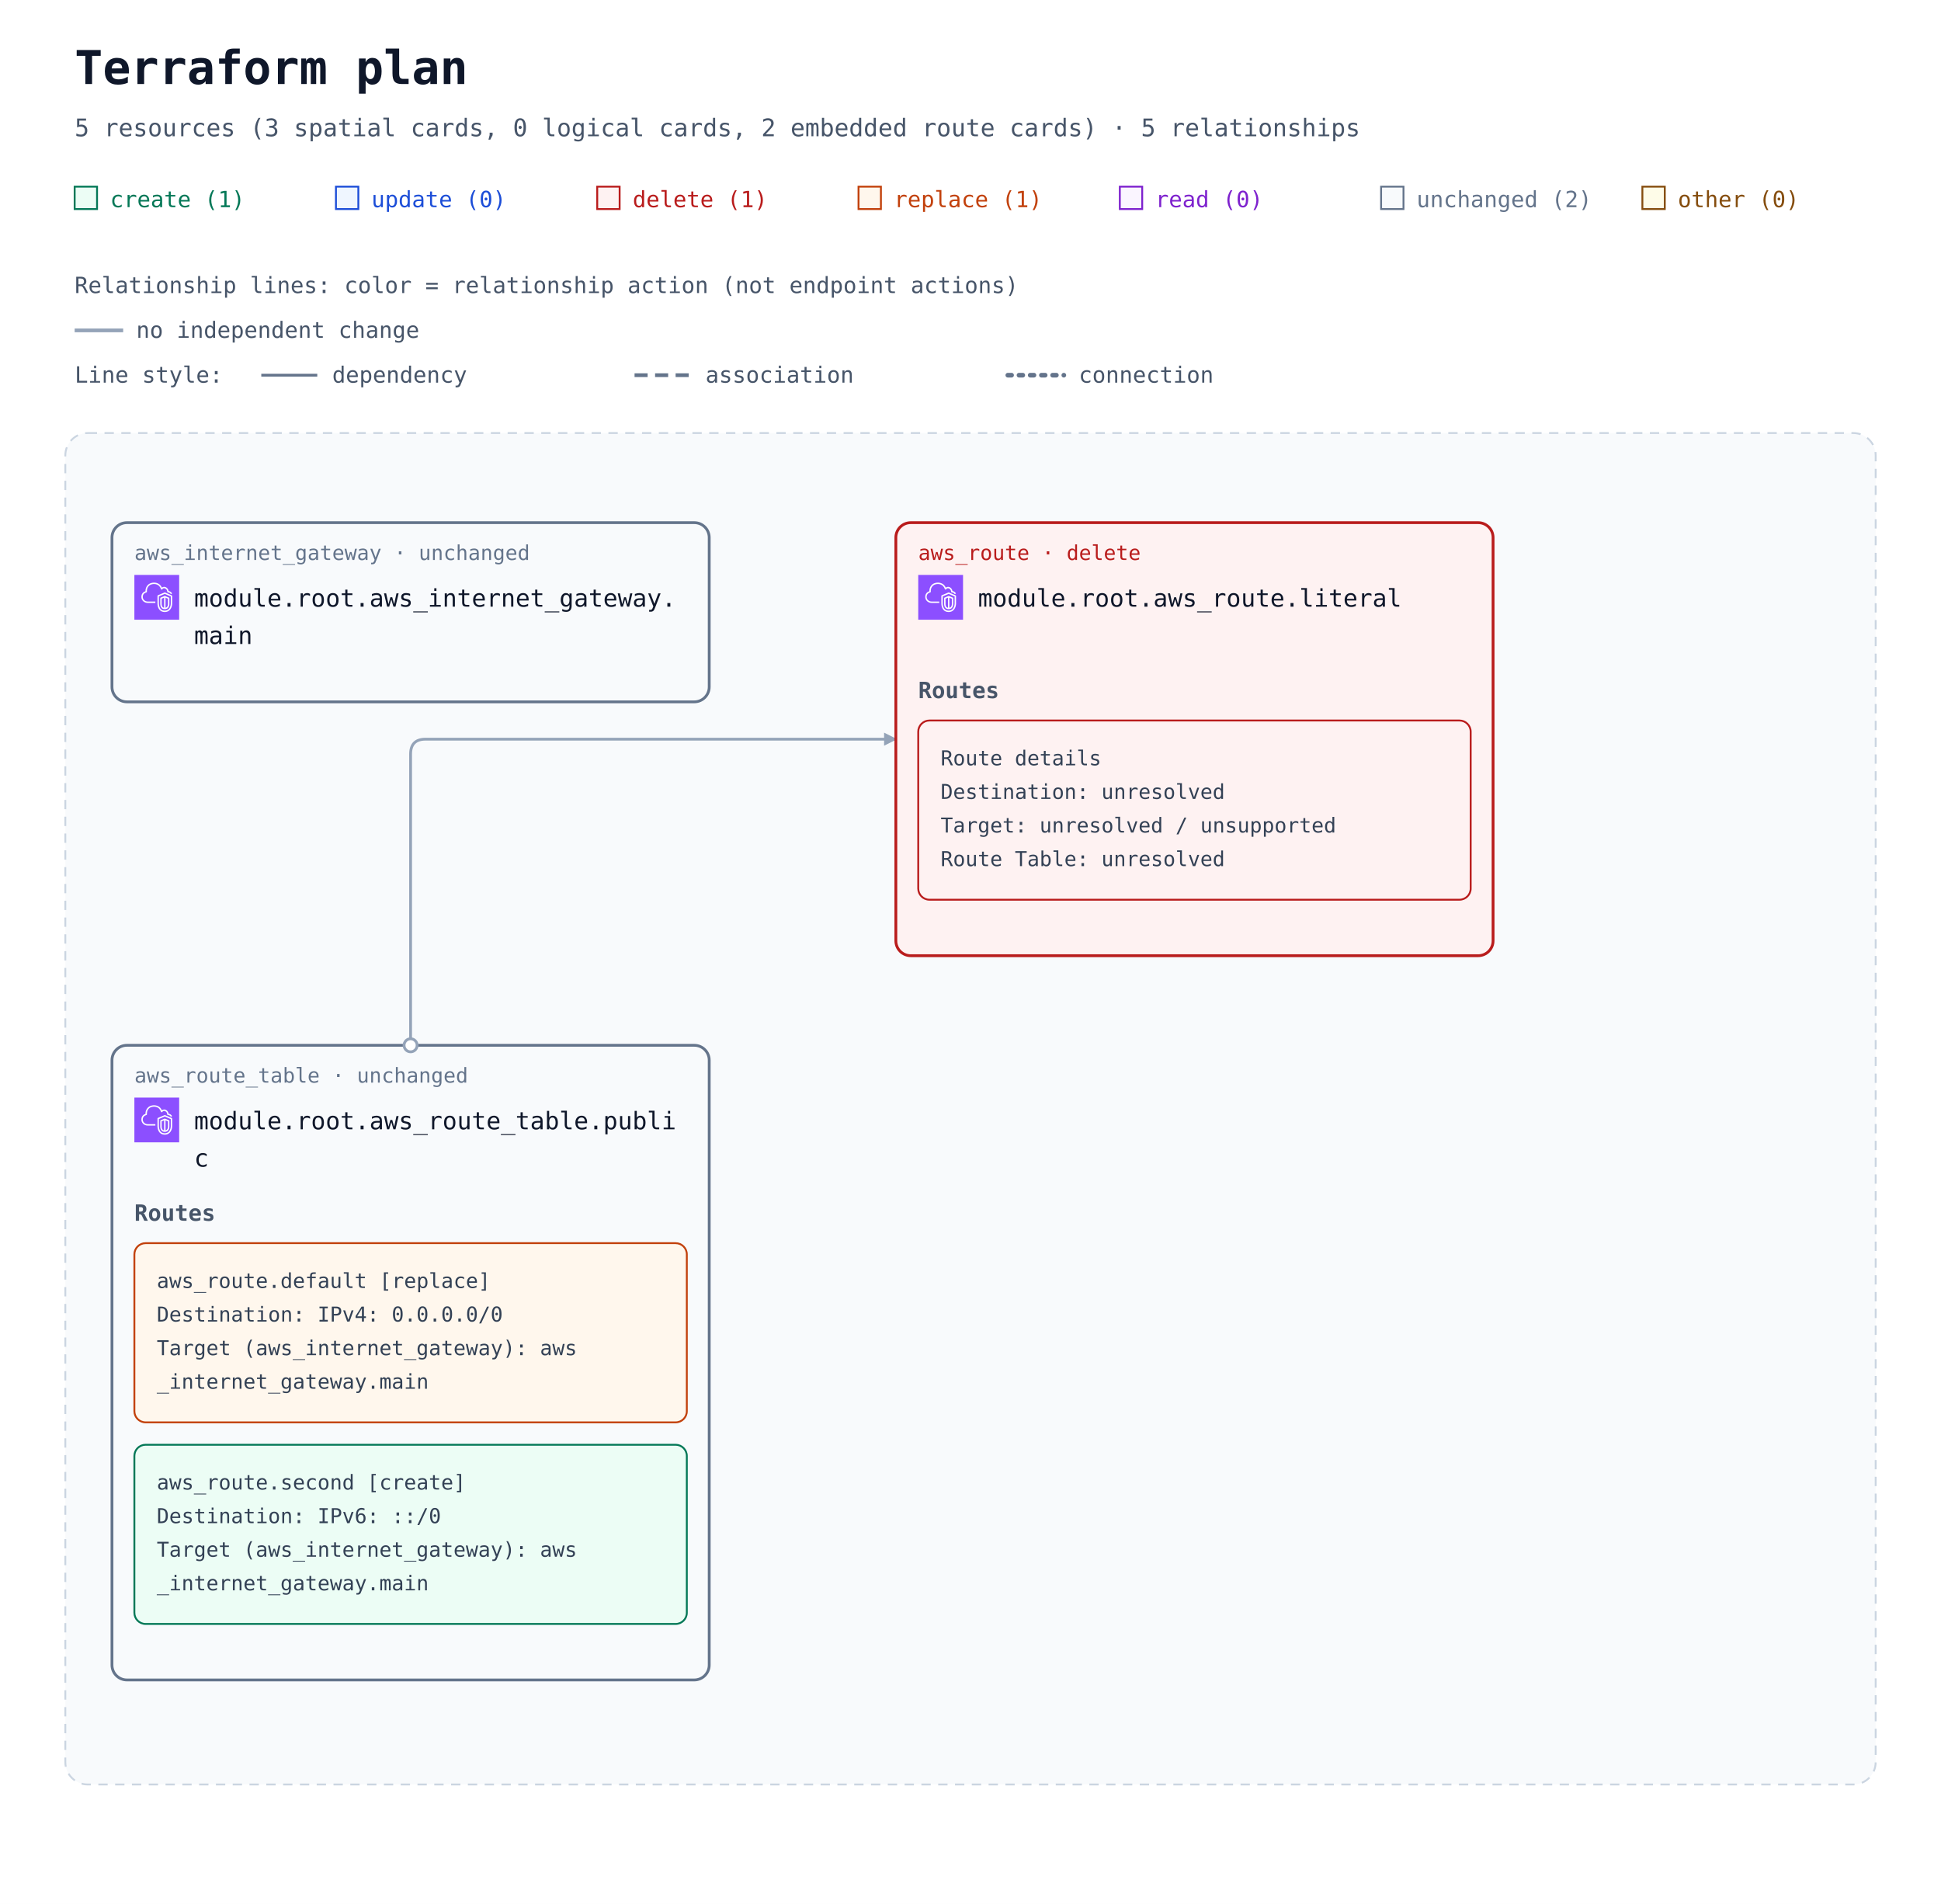
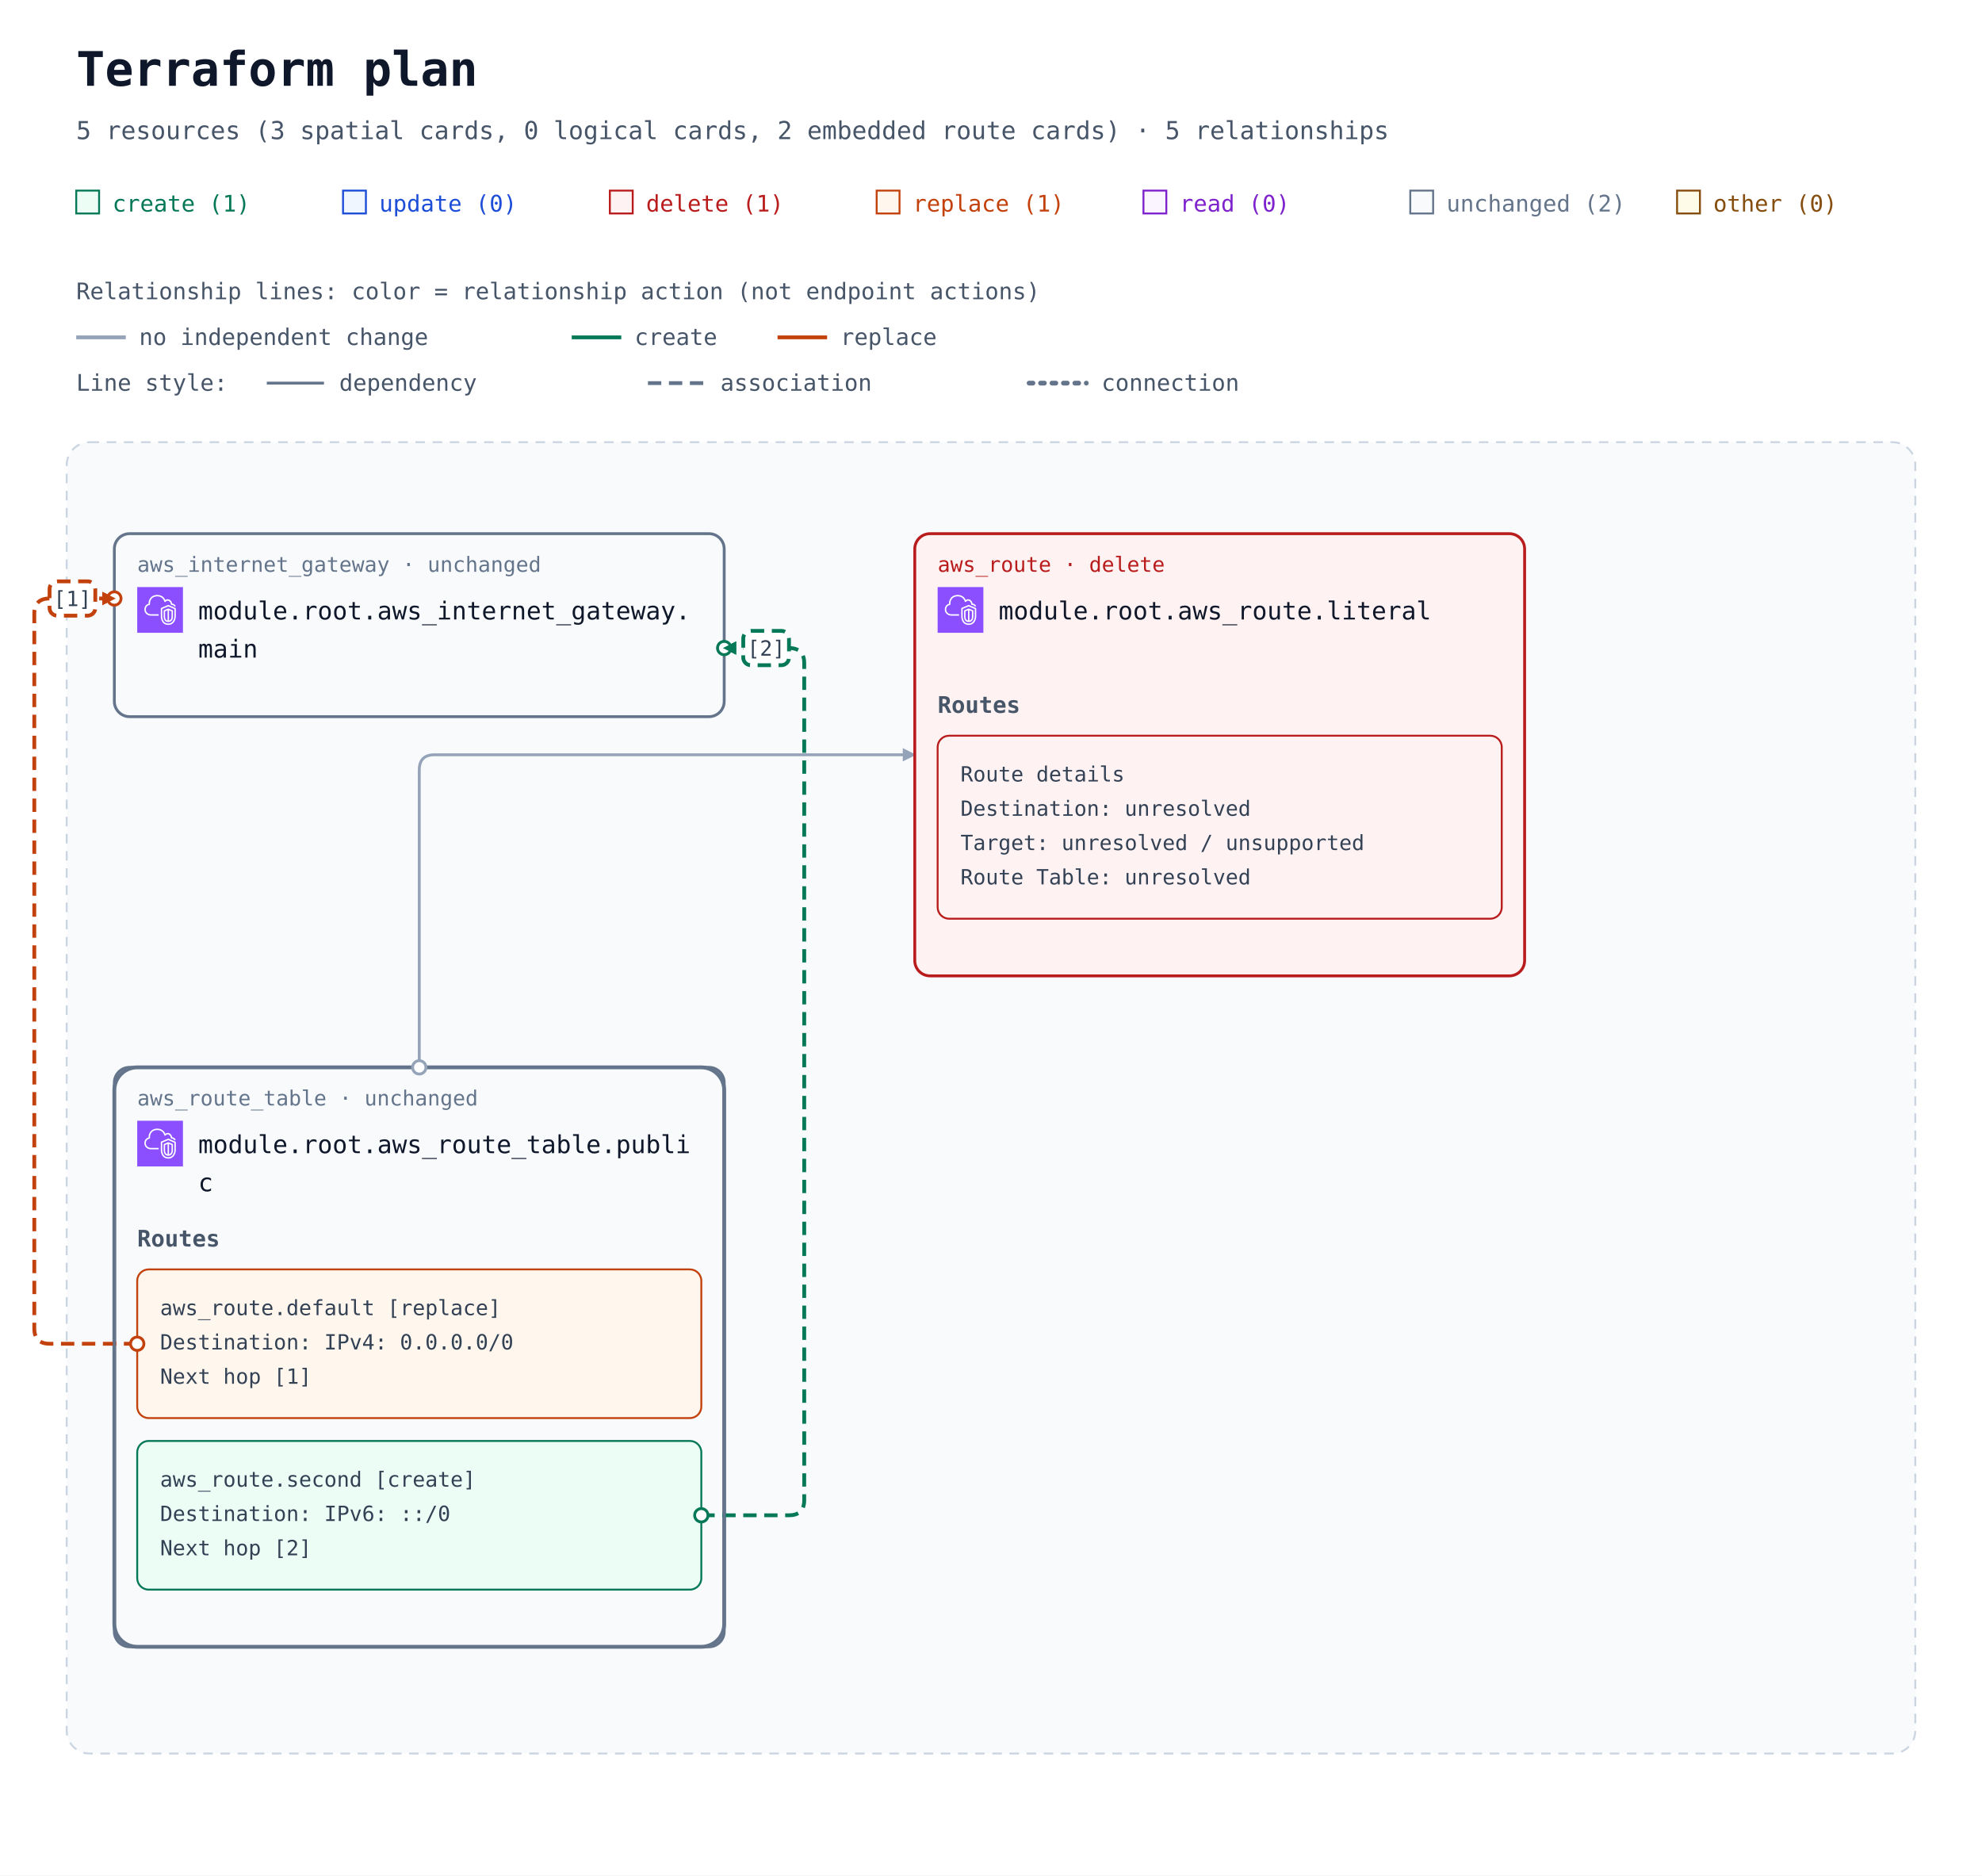
- <svg xmlns="http://www.w3.org/2000/svg" width="1040" height="1020" viewBox="0 0 1040 1020" role="img" aria-labelledby="title description">
+ <svg xmlns="http://www.w3.org/2000/svg" width="1040" height="984" viewBox="0 0 1040 984" role="img" aria-labelledby="title description">
  <defs>
    <marker id="arrow" viewBox="0 0 10 10" refX="9" refY="5" markerWidth="7" markerHeight="7" markerUnits="userSpaceOnUse" orient="auto-start-reverse">
      <path d="M 0 0 L 10 5 L 0 10 z" fill="#94a3b8" />
+     </marker>
+     <marker id="arrow-create" viewBox="0 0 10 10" refX="9" refY="5" markerWidth="7" markerHeight="7" markerUnits="userSpaceOnUse" orient="auto-start-reverse">
+       <path d="M 0 0 L 10 5 L 0 10 z" fill="#047857" />
+     </marker>
+     <marker id="arrow-replace" viewBox="0 0 10 10" refX="9" refY="5" markerWidth="7" markerHeight="7" markerUnits="userSpaceOnUse" orient="auto-start-reverse">
+       <path d="M 0 0 L 10 5 L 0 10 z" fill="#c2410c" />
    </marker>
    <symbol id="planorama-icon-aws-vpc" viewBox="0 0 64 64">
      <g>
        <g id="planorama-icon-aws-vpc-local-49636f6e2d4172636869746563747572652f34382f417263685f416d617a6f6e2d5669727475616c2d507269766174652d436c6f75645f3438" stroke="none" stroke-width="1" fill="none" fill-rule="evenodd">
          <g id="planorama-icon-aws-vpc-local-49636f6e2d4172636869746563747572652d42472f34382f4e6574776f726b696e672d436f6e74656e742d44656c6976657279" fill="#8C4FFF">
            <rect id="planorama-icon-aws-vpc-local-52656374616e676c65" x="0" y="0" width="64" height="64" />
          </g>
          <path d="M48,33.977 L44.499,32.508 L44.499,46.878 C47.906,46.147 47.998,42.181 48,41.995 L48,33.977 Z M42.499,46.923 L42.499,32.508 L39,33.977 L39,42.004 C39.008,42.466 39.183,46.339 42.499,46.923 L42.499,46.923 Z M43.112,30.082 C43.358,29.977 43.638,29.978 43.886,30.081 L49.387,32.39 C49.759,32.546 50,32.909 50,33.312 L50,42.004 C49.978,44.431 48.562,49.004 43.37,49.004 C38.393,49.004 37.026,44.432 37,42.015 L37,33.312 C37,32.909 37.241,32.546 37.613,32.39 L43.112,30.082 Z M52,30.792 L43.492,27.092 L35,30.668 L35,41.025 C34.999,41.09 34.963,46.009 37.807,48.894 C39.187,50.294 41.059,51.004 43.37,51.004 C51.808,51.004 51.996,41.425 52,41.018 L52,30.792 Z M54,30.136 L54,41.025 C53.973,45.173 51.716,53.004 43.37,53.004 C40.498,53.004 38.145,52.09 36.373,50.288 C32.941,46.797 32.996,41.243 33,41.008 L33,30.004 C33,29.602 33.241,29.238 33.612,29.082 L43.111,25.082 C43.363,24.976 43.647,24.978 43.897,25.087 L53.398,29.219 C53.764,29.378 54,29.738 54,30.136 L54,30.136 Z M19,38.004 L30,38.004 L30,40.004 L19,40.004 C14.216,40.004 10.271,36.483 10.02,31.988 C10.002,31.813 10,31.599 10,31.385 C10,26.086 13.654,24.038 15.919,23.278 C15.902,23.063 15.891,22.843 15.891,22.626 C15.891,18.039 18.658,13.701 22.621,12.079 C27.58,10.049 33.235,10.937 36.695,14.285 C37.718,15.282 38.604,16.596 39.343,18.206 C40.299,17.422 41.392,17.004 42.523,17.004 C45.234,17.004 48.281,19.296 48.9,23.062 C51.069,23.344 52.936,24.639 53.896,26.582 L52.104,27.469 C51.34,25.925 49.806,25.004 48,25.004 C47.471,25.004 47.033,24.591 47.002,24.063 C46.807,20.762 44.275,19.004 42.523,19.004 C41.55,19.004 40.582,19.574 39.797,20.608 C39.575,20.899 39.215,21.048 38.852,20.993 C38.49,20.938 38.187,20.691 38.062,20.348 C37.327,18.346 36.398,16.789 35.302,15.72 C32.406,12.917 27.615,12.196 23.379,13.93 C19.775,15.405 17.891,19.421 17.891,22.626 C17.891,23.026 17.947,23.503 17.993,23.886 C18.053,24.386 17.73,24.853 17.24,24.975 C15.283,25.459 12,26.937 12,31.385 C12,31.535 11.998,31.685 12.013,31.836 C12.209,35.312 15.276,38.004 19,38.004 L19,38.004 Z" id="planorama-icon-aws-vpc-local-416d617a6f6e2d5669727475616c2d507269766174652d436c6f75645f49636f6e5f34385f5371756964" fill="#FFFFFF" />
        </g>
      </g>
    </symbol>
  </defs>
  <rect width="100%" height="100%" fill="#ffffff" />
  <g font-family="ui-monospace, SFMono-Regular, Consolas, monospace">
    <text x="40" y="45" font-size="25" font-weight="700" fill="#0f172a">Terraform plan</text>
    <text x="40" y="73" font-size="13" fill="#475569">5 resources (3 spatial cards, 0 logical cards, 2 embedded route cards) · 5 relationships</text>
    <rect x="40" y="100" width="12" height="12" fill="#ecfdf5" stroke="#047857" />
    <text x="59" y="111" font-size="12" fill="#047857">create (1)</text>
    <rect x="180" y="100" width="12" height="12" fill="#eff6ff" stroke="#1d4ed8" />
    <text x="199" y="111" font-size="12" fill="#1d4ed8">update (0)</text>
    <rect x="320" y="100" width="12" height="12" fill="#fef2f2" stroke="#b91c1c" />
    <text x="339" y="111" font-size="12" fill="#b91c1c">delete (1)</text>
    <rect x="460" y="100" width="12" height="12" fill="#fff7ed" stroke="#c2410c" />
    <text x="479" y="111" font-size="12" fill="#c2410c">replace (1)</text>
    <rect x="600" y="100" width="12" height="12" fill="#faf5ff" stroke="#7e22ce" />
    <text x="619" y="111" font-size="12" fill="#7e22ce">read (0)</text>
    <rect x="740" y="100" width="12" height="12" fill="#f8fafc" stroke="#64748b" />
    <text x="759" y="111" font-size="12" fill="#64748b">unchanged (2)</text>
    <rect x="880" y="100" width="12" height="12" fill="#fefce8" stroke="#854d0e" />
    <text x="899" y="111" font-size="12" fill="#854d0e">other (0)</text>
    <g id="relationship-legend" font-size="12" fill="#475569">
      <text x="40" y="157">Relationship lines: color = relationship action (not endpoint actions)</text>
      <path d="M 40 177 H 66" stroke="#94a3b8" stroke-width="2" />
      <text x="73" y="181">no independent change</text>
+       <path d="M 300 177 H 326" stroke="#047857" stroke-width="2" />
+       <text x="333" y="181">create</text>
+       <path d="M 408 177 H 434" stroke="#c2410c" stroke-width="2" />
+       <text x="441" y="181">replace</text>
      <text x="40" y="205">Line style:</text>
      <path d="M 140 201 H 170" stroke="#64748b" stroke-width="1.5" />
      <text x="178" y="205">dependency</text>
      <path d="M 340 201 H 370" stroke="#64748b" stroke-width="2" stroke-dasharray="7 4" />
      <text x="378" y="205">association</text>
      <path d="M 540 201 H 570" stroke="#64748b" stroke-width="2.5" stroke-dasharray="2 4" stroke-linecap="round" />
      <text x="578" y="205">connection</text>
    </g>
    <g transform="translate(0 72)">
      <g data-architecture="true" transform="translate(0 0)">
-         <rect x="35" y="160" width="970" height="724" rx="12" fill="#f8fafc" stroke="#cbd5e1" stroke-dasharray="5 4" />
+         <rect x="35" y="160" width="970" height="688" rx="12" fill="#f8fafc" stroke="#cbd5e1" stroke-dasharray="5 4" />
        <text x="52" y="185" font-size="13" font-weight="700" fill="#475569" />
-         <g data-edge-kind="dependency" data-source="resource-6177735f696e7465726e65745f676174657761792e6d61696e-current" data-target="resource-6177735f726f7574652e64656661756c74-current" />
-         <g data-edge-kind="dependency" data-source="resource-6177735f696e7465726e65745f676174657761792e6d61696e-current" data-target="resource-6177735f726f7574652e7365636f6e64-current" />
+         <g data-route-table="resource-6177735f726f7574655f7461626c652e7075626c6963-current">
+           <rect x="60" y="488" width="320" height="304" rx="12" fill="#f8fafc" stroke="#64748b" stroke-width="2" data-mode="managed" />
+         </g>
        <g data-edge-kind="dependency" data-source="resource-6177735f726f7574655f7461626c652e7075626c6963-current" data-target="resource-6177735f726f7574652e64656661756c74-current" />
        <path d="M 220 488 L 220 332 Q 220 324 228 324 L 480 324 " data-edge-kind="dependency" data-directionality="directed" data-source="resource-6177735f726f7574655f7461626c652e7075626c6963-current" data-target="resource-6177735f726f7574652e6c69746572616c-current" fill="none" stroke="#94a3b8" stroke-width="1.5" stroke-linejoin="round" marker-end="url(#arrow)" />
        <g data-edge-kind="dependency" data-source="resource-6177735f726f7574655f7461626c652e7075626c6963-current" data-target="resource-6177735f726f7574652e7365636f6e64-current" />
+         <path d="M 72 633 L 26 633 Q 18 633 18 625 L 18 250 Q 18 242 26 242 L 60 242 " data-edge-kind="association" data-action-reason="replace_because_cannot_update" data-replace-paths="[[&quot;gateway_id&quot;]]" data-directionality="directed" data-source="resource-6177735f726f7574652e64656661756c74-current" data-target="resource-6177735f696e7465726e65745f676174657761792e6d61696e-current" fill="none" stroke="#c2410c" stroke-width="2" stroke-dasharray="7 4" stroke-linejoin="round" marker-end="url(#arrow-replace)" />
+         <path d="M 368 723 L 414 723 Q 422 723 422 715 L 422 276 Q 422 268 414 268 L 380 268 " data-edge-kind="association" data-directionality="directed" data-source="resource-6177735f726f7574652e7365636f6e64-current" data-target="resource-6177735f696e7465726e65745f676174657761792e6d61696e-current" fill="none" stroke="#047857" stroke-width="2" stroke-dasharray="7 4" stroke-linejoin="round" marker-end="url(#arrow-create)" />
        <g id="resource-6177735f696e7465726e65745f676174657761792e6d61696e-current" data-architecture-id="terraform:6177735f696e7465726e65745f676174657761792e6d61696e-current" data-qualified-address="module.root.aws_internet_gateway.main" data-terraform-address="aws_internet_gateway.main">
          <rect x="60" y="208" width="320" height="96" rx="8" fill="#f8fafc" stroke="#64748b" stroke-width="1.5" data-mode="managed" />
          <text x="72" y="228" font-size="11" fill="#64748b">aws_internet_gateway · unchanged</text>
          <use href="#planorama-icon-aws-vpc" x="72" y="236" width="24" height="24" aria-hidden="true" />
          <text x="104" y="253" font-size="13" fill="#0f172a">module.root.aws_internet_gateway.</text>
          <text x="104" y="273" font-size="13" fill="#0f172a">main</text>
+           <text x="72" y="292" font-size="10" fill="#64748b" />
        </g>
        <g id="resource-6177735f726f7574652e6c69746572616c-current" data-architecture-id="terraform:6177735f726f7574652e6c69746572616c-current" data-qualified-address="module.root.aws_route.literal" data-terraform-address="aws_route.literal">
          <rect x="480" y="208" width="320" height="232" rx="8" fill="#fef2f2" stroke="#b91c1c" stroke-width="1.5" data-mode="managed" />
          <text x="492" y="228" font-size="11" fill="#b91c1c">aws_route · delete</text>
          <use href="#planorama-icon-aws-vpc" x="492" y="236" width="24" height="24" aria-hidden="true" />
          <text x="524" y="253" font-size="13" fill="#0f172a">module.root.aws_route.literal</text>
          <g data-routes="true">
            <text x="492" y="302" font-size="12" font-weight="700" fill="#475569">Routes</text>
            <g data-route-entry="resource-details">
              <rect x="492" y="314" width="296" height="96" rx="6" fill="#fef2f2" stroke="#b91c1c" />
              <text x="504" y="338" font-size="11" fill="#334155" xml:space="preserve">Route details</text>
              <text x="504" y="356" font-size="11" fill="#334155" xml:space="preserve">Destination: unresolved</text>
              <text x="504" y="374" font-size="11" fill="#334155" xml:space="preserve">Target: unresolved / unsupported</text>
              <text x="504" y="392" font-size="11" fill="#334155" xml:space="preserve">Route Table: unresolved</text>
            </g>
          </g>
+           <text x="492" y="428" font-size="10" fill="#64748b" />
        </g>
        <g id="resource-6177735f726f7574655f7461626c652e7075626c6963-current" data-architecture-id="terraform:6177735f726f7574655f7461626c652e7075626c6963-current" data-qualified-address="module.root.aws_route_table.public" data-terraform-address="aws_route_table.public">
-           <rect x="60" y="488" width="320" height="340" rx="8" fill="#f8fafc" stroke="#64748b" stroke-width="1.5" data-mode="managed" />
+           <rect x="60" y="488" width="320" height="304" rx="8" fill="none" stroke="#64748b" stroke-width="1.5" data-mode="managed" />
          <text x="72" y="508" font-size="11" fill="#64748b">aws_route_table · unchanged</text>
          <use href="#planorama-icon-aws-vpc" x="72" y="516" width="24" height="24" aria-hidden="true" />
          <text x="104" y="533" font-size="13" fill="#0f172a">module.root.aws_route_table.publi</text>
          <text x="104" y="553" font-size="13" fill="#0f172a">c</text>
          <g data-routes="true">
            <text x="72" y="582" font-size="12" font-weight="700" fill="#475569">Routes</text>
            <g id="resource-6177735f726f7574652e64656661756c74-current" data-architecture-id="terraform:6177735f726f7574652e64656661756c74-current" data-terraform-address="aws_route.default" data-qualified-address="module.root.aws_route.default" data-embedded-route="true" data-action-reason="replace_because_cannot_update" data-replace-paths="[[&quot;gateway_id&quot;]]">
-               <rect x="72" y="594" width="296" height="96" rx="6" fill="#fff7ed" stroke="#c2410c" />
+               <rect x="72" y="594" width="296" height="78" rx="6" fill="#fff7ed" stroke="#c2410c" />
              <text x="84" y="618" font-size="11" fill="#334155" xml:space="preserve">aws_route.default [replace]</text>
              <text x="84" y="636" font-size="11" fill="#334155" xml:space="preserve">Destination: IPv4: 0.0.0.0/0</text>
-               <a href="#resource-6177735f696e7465726e65745f676174657761792e6d61696e-current">
-                 <text x="84" y="654" font-size="11" fill="#334155" xml:space="preserve">Target (aws_internet_gateway): aws</text>
-                 <text x="84" y="672" font-size="11" fill="#334155" xml:space="preserve">_internet_gateway.main</text>
-               </a>
+               <text x="84" y="654" font-size="11" fill="#334155" xml:space="preserve">Next hop [1]</text>
            </g>
            <g id="resource-6177735f726f7574652e7365636f6e64-current" data-architecture-id="terraform:6177735f726f7574652e7365636f6e64-current" data-terraform-address="aws_route.second" data-qualified-address="module.root.aws_route.second" data-embedded-route="true">
-               <rect x="72" y="702" width="296" height="96" rx="6" fill="#ecfdf5" stroke="#047857" />
-               <text x="84" y="726" font-size="11" fill="#334155" xml:space="preserve">aws_route.second [create]</text>
-               <text x="84" y="744" font-size="11" fill="#334155" xml:space="preserve">Destination: IPv6: ::/0</text>
-               <a href="#resource-6177735f696e7465726e65745f676174657761792e6d61696e-current">
-                 <text x="84" y="762" font-size="11" fill="#334155" xml:space="preserve">Target (aws_internet_gateway): aws</text>
-                 <text x="84" y="780" font-size="11" fill="#334155" xml:space="preserve">_internet_gateway.main</text>
-               </a>
+               <rect x="72" y="684" width="296" height="78" rx="6" fill="#ecfdf5" stroke="#047857" />
+               <text x="84" y="708" font-size="11" fill="#334155" xml:space="preserve">aws_route.second [create]</text>
+               <text x="84" y="726" font-size="11" fill="#334155" xml:space="preserve">Destination: IPv6: ::/0</text>
+               <text x="84" y="744" font-size="11" fill="#334155" xml:space="preserve">Next hop [2]</text>
            </g>
          </g>
+           <text x="72" y="780" font-size="10" fill="#64748b" />
        </g>
        <g data-endpoints="true" data-source="resource-6177735f726f7574655f7461626c652e7075626c6963-current" data-target="resource-6177735f726f7574652e6c69746572616c-current" aria-hidden="true">
          <circle data-endpoint="source" cx="220" cy="488" r="3.5" fill="#ffffff" stroke="#94a3b8" stroke-width="1.5" />
+         </g>
+         <g data-endpoints="true" data-source="resource-6177735f726f7574652e64656661756c74-current" data-target="resource-6177735f696e7465726e65745f676174657761792e6d61696e-current" aria-hidden="true">
+           <circle data-endpoint="source" cx="72" cy="633" r="3.5" fill="#ffffff" stroke="#c2410c" stroke-width="1.5" />
+           <circle data-endpoint="target" cx="60" cy="242" r="3.5" fill="#ffffff" stroke="#c2410c" stroke-width="1.5" />
+           <path data-endpoint-arrow="true" d="M 53.7 238.5 L 60.7 242 L 53.7 245.5 Z" fill="#c2410c" />
+         </g>
+         <g data-endpoints="true" data-source="resource-6177735f726f7574652e7365636f6e64-current" data-target="resource-6177735f696e7465726e65745f676174657761792e6d61696e-current" aria-hidden="true">
+           <circle data-endpoint="source" cx="368" cy="723" r="3.5" fill="#ffffff" stroke="#047857" stroke-width="1.5" />
+           <circle data-endpoint="target" cx="380" cy="268" r="3.5" fill="#ffffff" stroke="#047857" stroke-width="1.5" />
+           <path data-endpoint-arrow="true" d="M 386.3 271.5 L 379.3 268 L 386.3 264.5 Z" fill="#047857" />
+         </g>
+         <g data-relationship-marker="1">
+           <rect x="26" y="233" width="24" height="18" rx="4" fill="#ffffff" stroke="#c2410c" stroke-width="2" stroke-dasharray="7 4" />
+           <text x="38" y="246" text-anchor="middle" font-size="11" fill="#334155">[1]</text>
+         </g>
+         <g data-relationship-marker="2">
+           <rect x="390" y="259" width="24" height="18" rx="4" fill="#ffffff" stroke="#047857" stroke-width="2" stroke-dasharray="7 4" />
+           <text x="402" y="272" text-anchor="middle" font-size="11" fill="#334155">[2]</text>
        </g>
      </g>
    </g>
  </g>
</svg>
